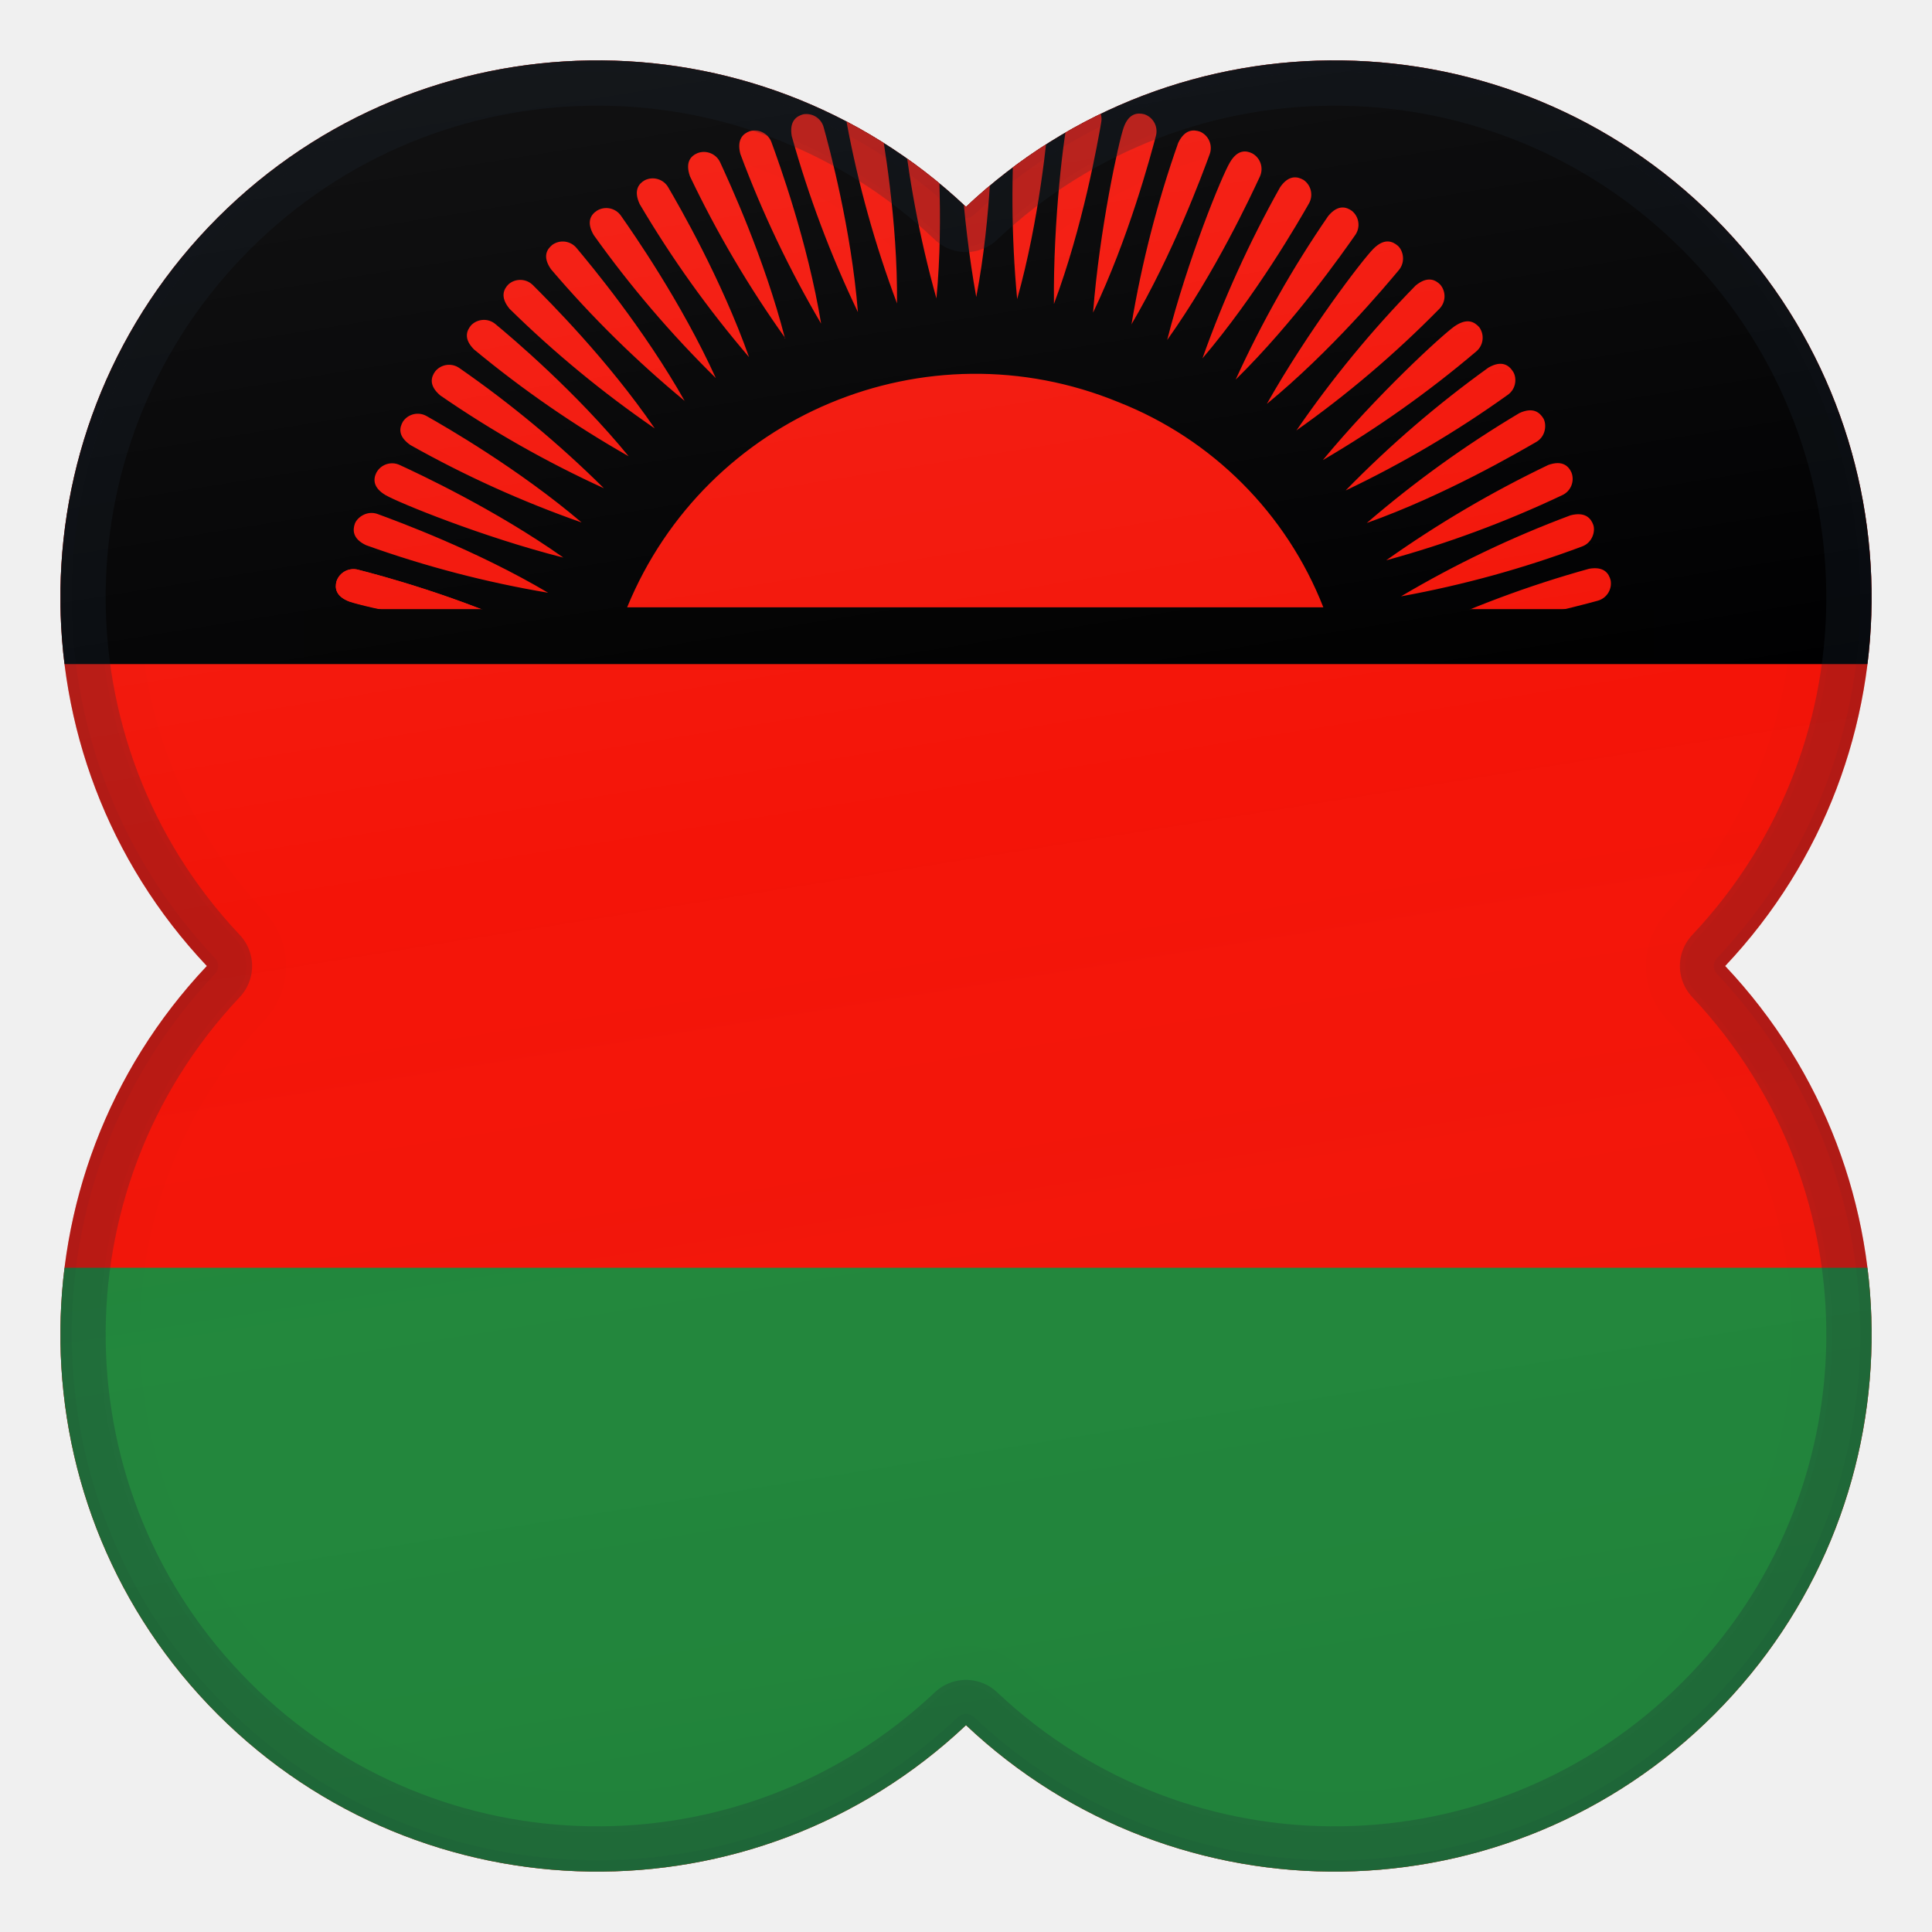
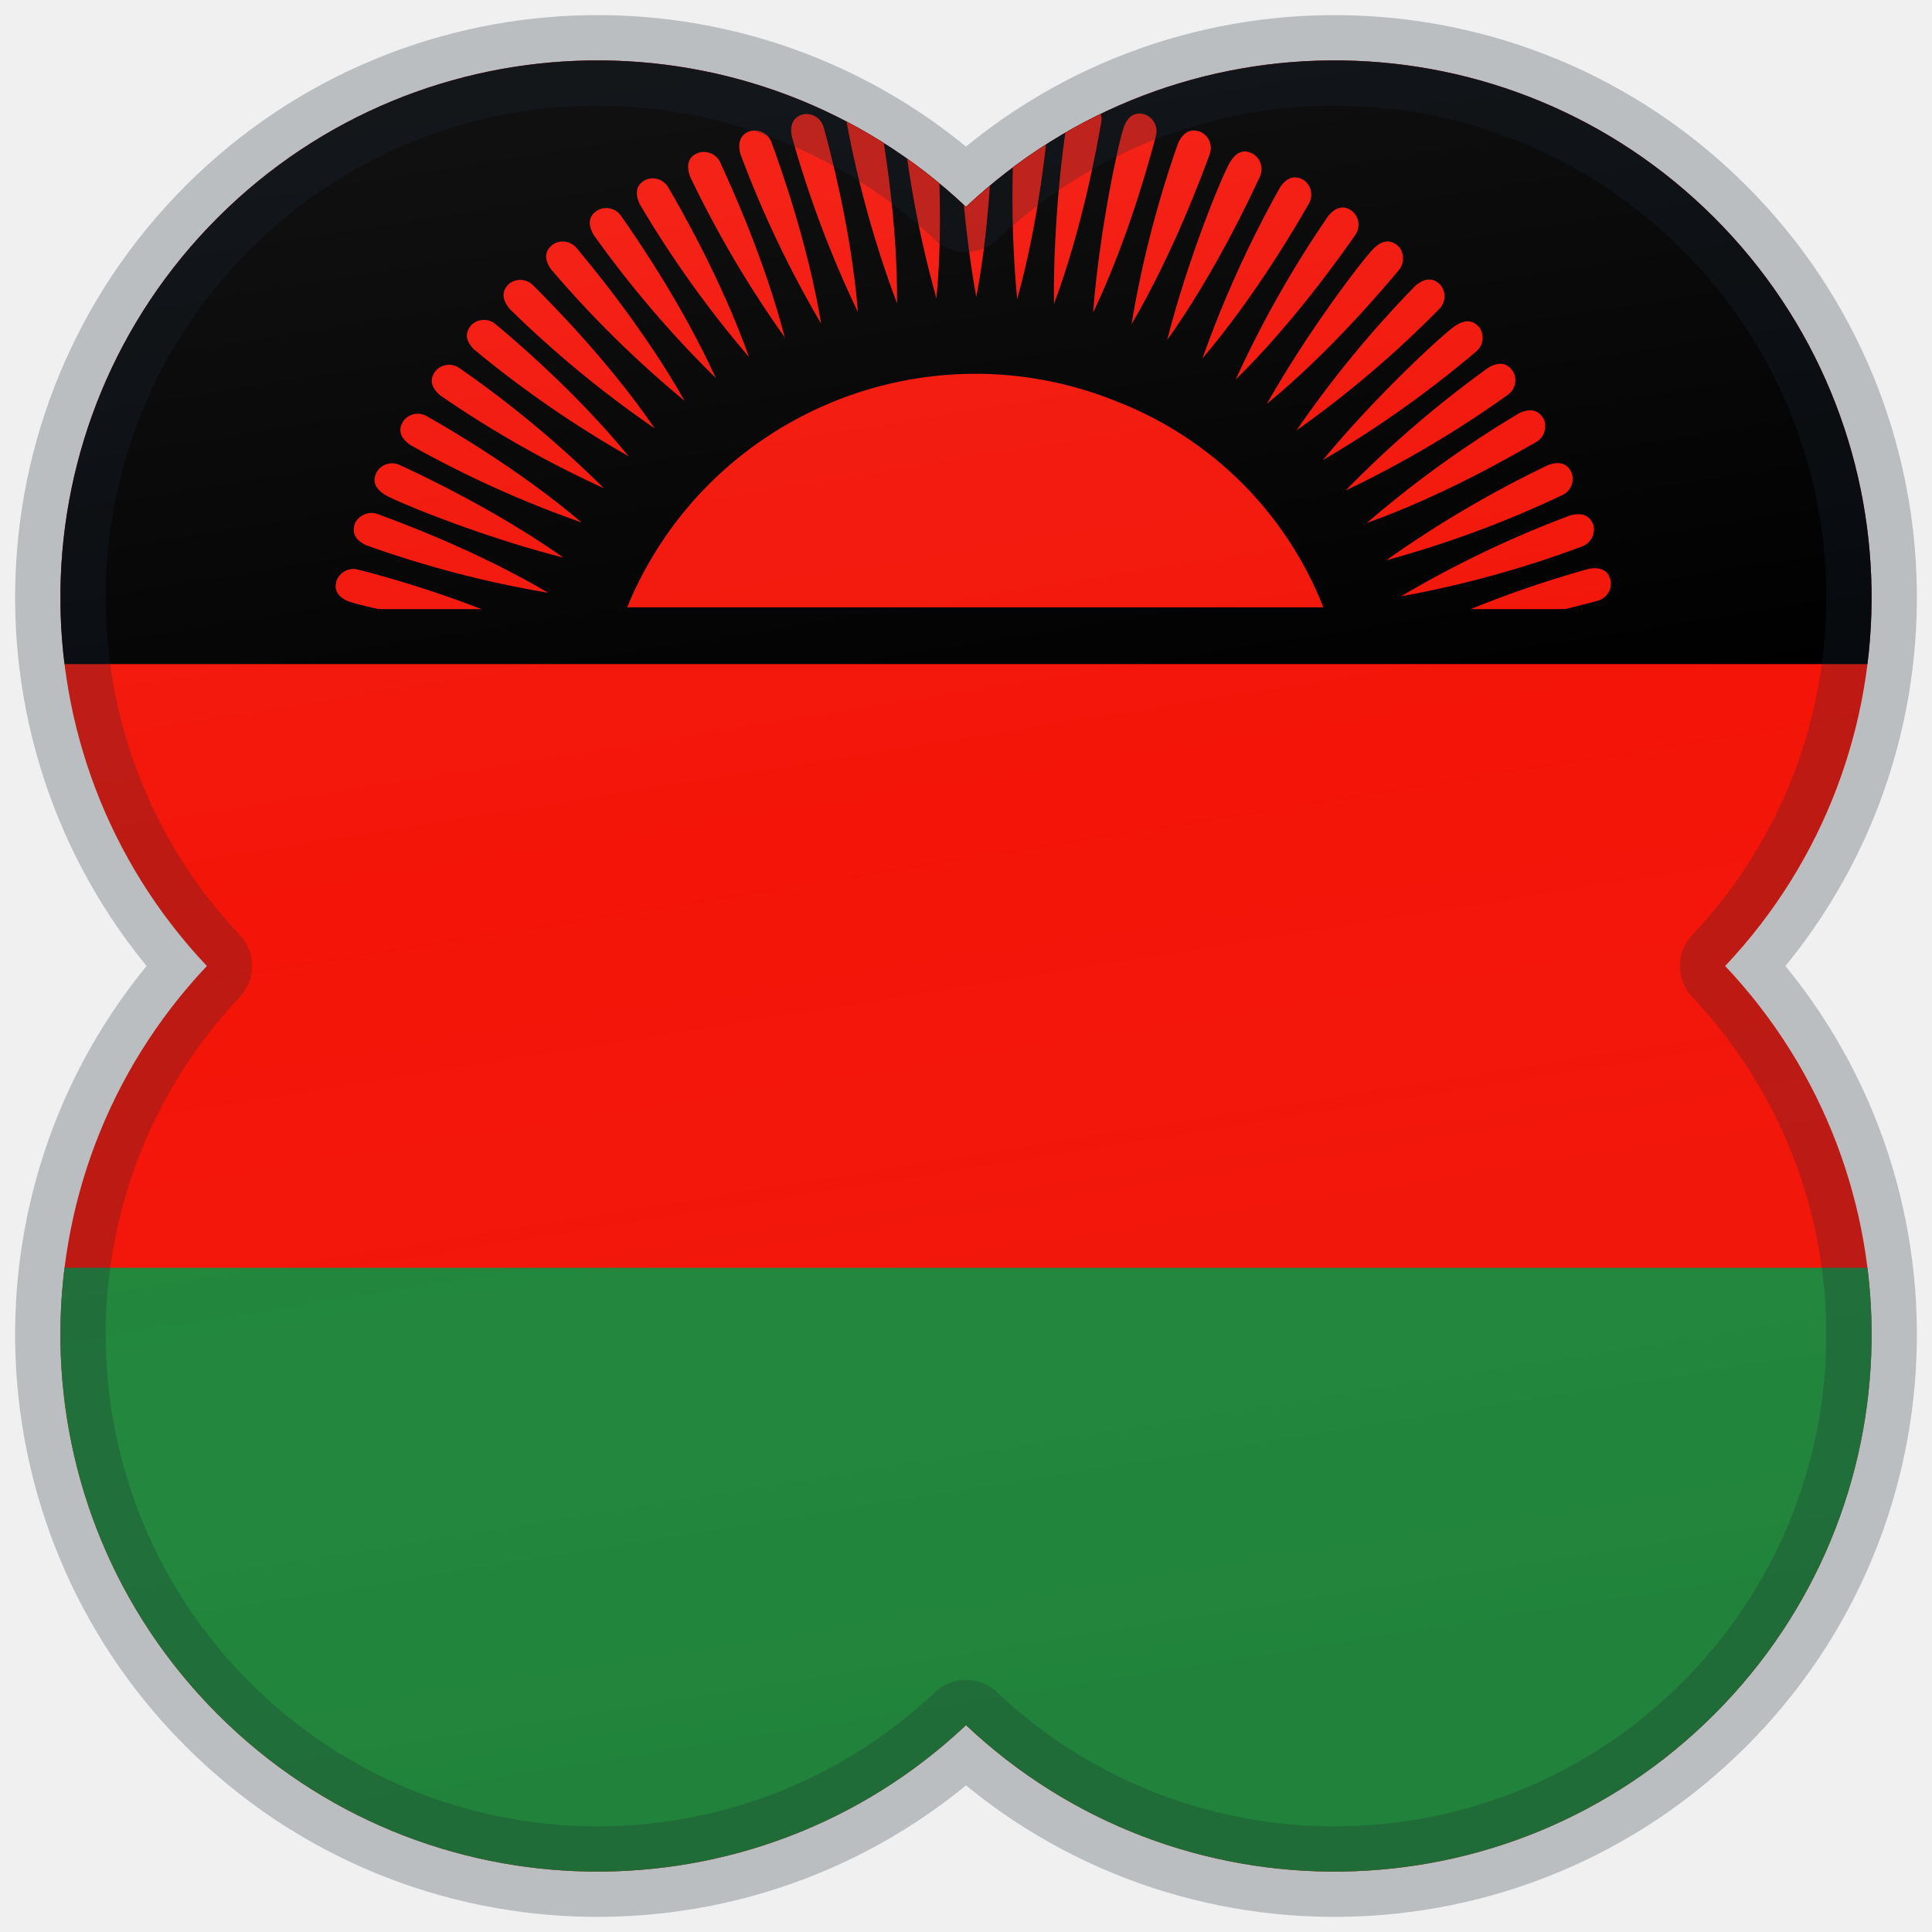
<svg xmlns="http://www.w3.org/2000/svg" viewBox="0 0 512 512" width="512" height="512" role="img" aria-labelledby="petal-soft-mw-title">
  <defs>
    <path id="petal-soft-mw-shape" d="M 256 54.811 A 142.322 142.322 0 0 1 457.189 256 A 142.322 142.322 0 0 1 256 457.189 A 142.322 142.322 0 0 1 54.811 256 A 142.322 142.322 0 0 1 256 54.811 Z" />
    <clipPath id="petal-soft-mw-clip" clipPathUnits="userSpaceOnUse">
      <path d="M 256 54.811 A 142.322 142.322 0 0 1 457.189 256 A 142.322 142.322 0 0 1 256 457.189 A 142.322 142.322 0 0 1 54.811 256 A 142.322 142.322 0 0 1 256 54.811 Z" />
    </clipPath>
    <linearGradient id="petal-soft-mw-shade" x1="0" y1="0" x2="0.16" y2="1">
      <stop offset="0%" stop-color="#ffffff" stop-opacity=".075" />
      <stop offset="48%" stop-color="#ffffff" stop-opacity="0" />
      <stop offset="100%" stop-color="#151a2b" stop-opacity=".038" />
    </linearGradient>
    <clipPath id="petal-soft-mw-source-mw-a">
      <path fill-opacity=".7" d="M179.7 0h708.7v708.7H179.7z" />
    </clipPath>
  </defs>
  <g clip-path="url(#petal-soft-mw-clip)">
    <path d="M 256 54.811 A 142.322 142.322 0 0 1 457.189 256 A 142.322 142.322 0 0 1 256 457.189 A 142.322 142.322 0 0 1 54.811 256 A 142.322 142.322 0 0 1 256 54.811 Z" fill="#fff" />
    <g transform="translate(16, 16) scale(0.9375)">
      <g fill-rule="evenodd" stroke-width="1pt" clip-path="url(#petal-soft-mw-source-mw-a)" transform="translate(-129.8)scale(.72249)">
        <path fill="#f41408" d="M0 0h1063v708.7H0z" />
        <path fill="#21873b" d="M0 472.4h1063v236.3H0z" />
        <path fill="#000001" d="M0 0h1063v236.2H0z" />
        <path fill="#f31509" d="M401.4 214a147.3 147.3 0 0 1 192.2-80.3 142 142 0 0 1 80.2 80.3zm-36 9.8a420 420 0 0 1-72.5-12c-5.6-2-5.9-5.4-5.2-8a7 7 0 0 1 8.5-4.5c7.9 2 39.9 10.5 69.3 24.5zM538 92.6c-5.8-32-7.3-67.3-6.7-73.2s3.8-7 6.5-7a7 7 0 0 1 6.5 7c0 8.2-.2 41.3-6.3 73.2m16 .8a428 428 0 0 1-.5-73.6c1.1-5.9 4.4-6.7 7.1-6.4s6.3 3.3 5.9 7.6c-.7 8-3.7 41-12.5 72.4m14.4 2c-.4-32.6 4-67.6 5.7-73.4 1.5-5.8 4.9-6.3 7.6-5.8a7 7 0 0 1 5.2 8c-1.4 8-7.1 40.6-18.5 71.1zm15.3 3.3c2.5-32.4 10-66.9 12-72.5s5.5-5.8 8.1-5.1a7 7 0 0 1 4.5 8.4c-2.1 7.9-10.6 39.9-24.6 69.2m15 4.8A422 422 0 0 1 617 32.3c2.6-5.4 6-5.3 8.6-4.4a7 7 0 0 1 3.7 8.9c-2.8 7.6-14.2 38.7-30.7 66.7zm14 5.9c8-31.6 21.4-64.2 24.5-69.4 3-5.2 6.4-4.8 8.8-3.6a7 7 0 0 1 3 9c-3.5 7.5-17.4 37.5-36.3 64m13.8 7.2a432 432 0 0 1 30.4-67c3.4-4.9 6.8-4.2 9.2-2.8a7 7 0 0 1 2 9.3c-4 7-20.5 35.7-41.6 60.5m13 8.3a420 420 0 0 1 36.2-64c3.8-4.6 7.1-3.6 9.3-2a7 7 0 0 1 1.3 9.4c-4.7 6.7-23.6 33.8-46.8 56.6m12.2 9.5c16-28.4 37.4-56.4 41.7-60.7 4.2-4.2 7.4-3 9.5-1.2s3.2 6.3.4 9.6c-5.2 6.2-26.4 31.6-51.6 52.3m11.5 10.5a424 424 0 0 1 46.7-56.8c4.6-3.8 7.7-2.3 9.6-.4a7 7 0 0 1-.4 9.6 410 410 0 0 1-56 47.6zm10.4 11.5c20.7-25.1 46.7-49 51.6-52.4 5-3.4 7.8-1.6 9.6.4a7 7 0 0 1-1.2 9.5 422 422 0 0 1-60 42.5m9 11.8a422 422 0 0 1 55.8-48c5.2-3 8-.9 9.5 1.4 1.6 2.2 1.6 6.8-2 9.3a416 416 0 0 1-63.2 37.3zm8.2 12.8a422 422 0 0 1 59.7-43c5.4-2.5 8-.2 9.4 2.1 1.3 2.3 1 7-2.8 9.2-7 4-35.6 20.8-66.3 31.7m7.6 14.6a432 432 0 0 1 63.4-37.3c5.6-2 8 .5 9.1 3a7 7 0 0 1-3.6 8.8 418 418 0 0 1-68.9 25.5m5.8 14.1a413 413 0 0 1 66.3-31.7c5.8-1.5 8 1.2 8.9 3.7s-.3 7-4.4 8.5a413 413 0 0 1-70.8 19.5m4.6 15a421 421 0 0 1 69-25.8c5.8-1 7.7 1.8 8.4 4.5a7 7 0 0 1-5 8c-8 2.2-39.9 10.7-72.4 13.2zM522.4 93.1A421 421 0 0 1 508.9 21c0-6 3.1-7.3 5.8-7.6a7 7 0 0 1 7.1 6.5c.8 8 3.7 41 .6 73.4zm-15.4 2a419 419 0 0 1-19.7-70.8c-.5-6 2.5-7.6 5.1-8.1a7 7 0 0 1 7.7 5.8c1.4 8 7.2 40.6 6.9 73.1m-15.3 3.4a422 422 0 0 1-25.9-68.9c-1-5.9 1.9-7.8 4.5-8.5a7 7 0 0 1 8 5.1c2.2 7.9 10.8 39.8 13.4 72.3m-14.4 4.5a420 420 0 0 1-31.6-66.4c-1.5-5.8 1.2-8 3.7-8.9a7 7 0 0 1 8.5 4.4c2.8 7.7 14.1 38.7 19.4 70.9m-14 5.7A420 420 0 0 1 426 45.4c-2-5.7.4-8 2.9-9.1a7 7 0 0 1 8.9 3.6c3.4 7.4 17.3 37.4 25.4 69zm-14.2 7.4a420 420 0 0 1-42.8-59.9c-2.5-5.4-.3-8 2-9.3a7 7 0 0 1 9.2 2.8c4.1 7 20.7 35.7 31.6 66.4m-13 8.2a422 422 0 0 1-47.8-56c-3-5.2-1-8 1.3-9.5a7 7 0 0 1 9.4 2c4.7 6.7 23.6 33.8 37.1 63.5m-12.1 9a419 419 0 0 1-52.4-51.6c-3.4-4.9-1.6-7.8.5-9.5a7 7 0 0 1 9.5 1.2c5.2 6.2 26.4 31.6 42.4 60zM412.2 144a422 422 0 0 1-56.8-46.8c-3.8-4.6-2.3-7.7-.4-9.6a7 7 0 0 1 9.6.4c5.8 5.8 29.2 29.1 47.6 56M402 154.9a421 421 0 0 1-60.5-41.8c-4.2-4.2-2.9-7.4-1.1-9.5a7 7 0 0 1 9.5-.4c6.3 5.2 31.5 26.5 52.1 51.7m-9.7 12.5a421 421 0 0 1-64-36.3c-4.6-3.9-3.6-7.2-2-9.4a7 7 0 0 1 9.5-1.3 423 423 0 0 1 56.5 47m-8.7 13.4a421 421 0 0 1-67-30.3c-5-3.5-4.3-6.8-2.9-9.2a7 7 0 0 1 9.3-2.1c7.1 4 35.8 20.5 60.6 41.6m-7.3 13.7c-31.5-8-64.2-21.4-69.4-24.4-5.1-3-4.8-6.4-3.6-8.8a7 7 0 0 1 9.1-3c7.4 3.4 37.4 17.4 64 36.2zm-5.8 13.8a415 415 0 0 1-71.2-18.6c-5.4-2.5-5.3-6-4.4-8.5 1-2.5 4.8-5.2 8.9-3.7 7.6 2.8 38.7 14.2 66.7 30.8" />
        <path fill="#f31509" d="M365.5 223.8c-32.5-2.5-67-9.9-72.6-12s-5.9-5.4-5.2-8a7 7 0 0 1 8.5-4.5c7.9 2 39.9 10.5 69.3 24.5" />
        <path d="M275.3 214.7H803V234H275.3z" />
      </g>
    </g>
    <path d="M 256 54.811 A 142.322 142.322 0 0 1 457.189 256 A 142.322 142.322 0 0 1 256 457.189 A 142.322 142.322 0 0 1 54.811 256 A 142.322 142.322 0 0 1 256 54.811 Z" fill="url(#petal-soft-mw-shade)" />
-     <path d="M 256 54.811 A 142.322 142.322 0 0 1 457.189 256 A 142.322 142.322 0 0 1 256 457.189 A 142.322 142.322 0 0 1 54.811 256 A 142.322 142.322 0 0 1 256 54.811 Z" fill="none" stroke="#1c2433" stroke-width="42" stroke-opacity="0.01" stroke-linejoin="round" />
-     <path d="M 256 54.811 A 142.322 142.322 0 0 1 457.189 256 A 142.322 142.322 0 0 1 256 457.189 A 142.322 142.322 0 0 1 54.811 256 A 142.322 142.322 0 0 1 256 54.811 Z" fill="none" stroke="#1c2433" stroke-width="21" stroke-opacity="0.016" stroke-linejoin="round" />
-     <path d="M 256 54.811 A 142.322 142.322 0 0 1 457.189 256 A 142.322 142.322 0 0 1 256 457.189 A 142.322 142.322 0 0 1 54.811 256 A 142.322 142.322 0 0 1 256 54.811 Z" fill="none" stroke="#1c2433" stroke-width="6" stroke-opacity="0.05" stroke-linejoin="round" />
-     <path d="M 256 54.811 A 142.322 142.322 0 0 1 457.189 256 A 142.322 142.322 0 0 1 256 457.189 A 142.322 142.322 0 0 1 54.811 256 A 142.322 142.322 0 0 1 256 54.811 Z" fill="none" stroke="#1f2937" stroke-width="24" stroke-opacity="0.25" stroke-linejoin="round" />
  </g>
+   <path d="M 256 54.811 A 142.322 142.322 0 0 1 457.189 256 A 142.322 142.322 0 0 1 256 457.189 A 142.322 142.322 0 0 1 54.811 256 A 142.322 142.322 0 0 1 256 54.811 Z" fill="none" stroke="#1f2937" stroke-width="24" stroke-opacity="0.25" stroke-linejoin="round" />
</svg>
